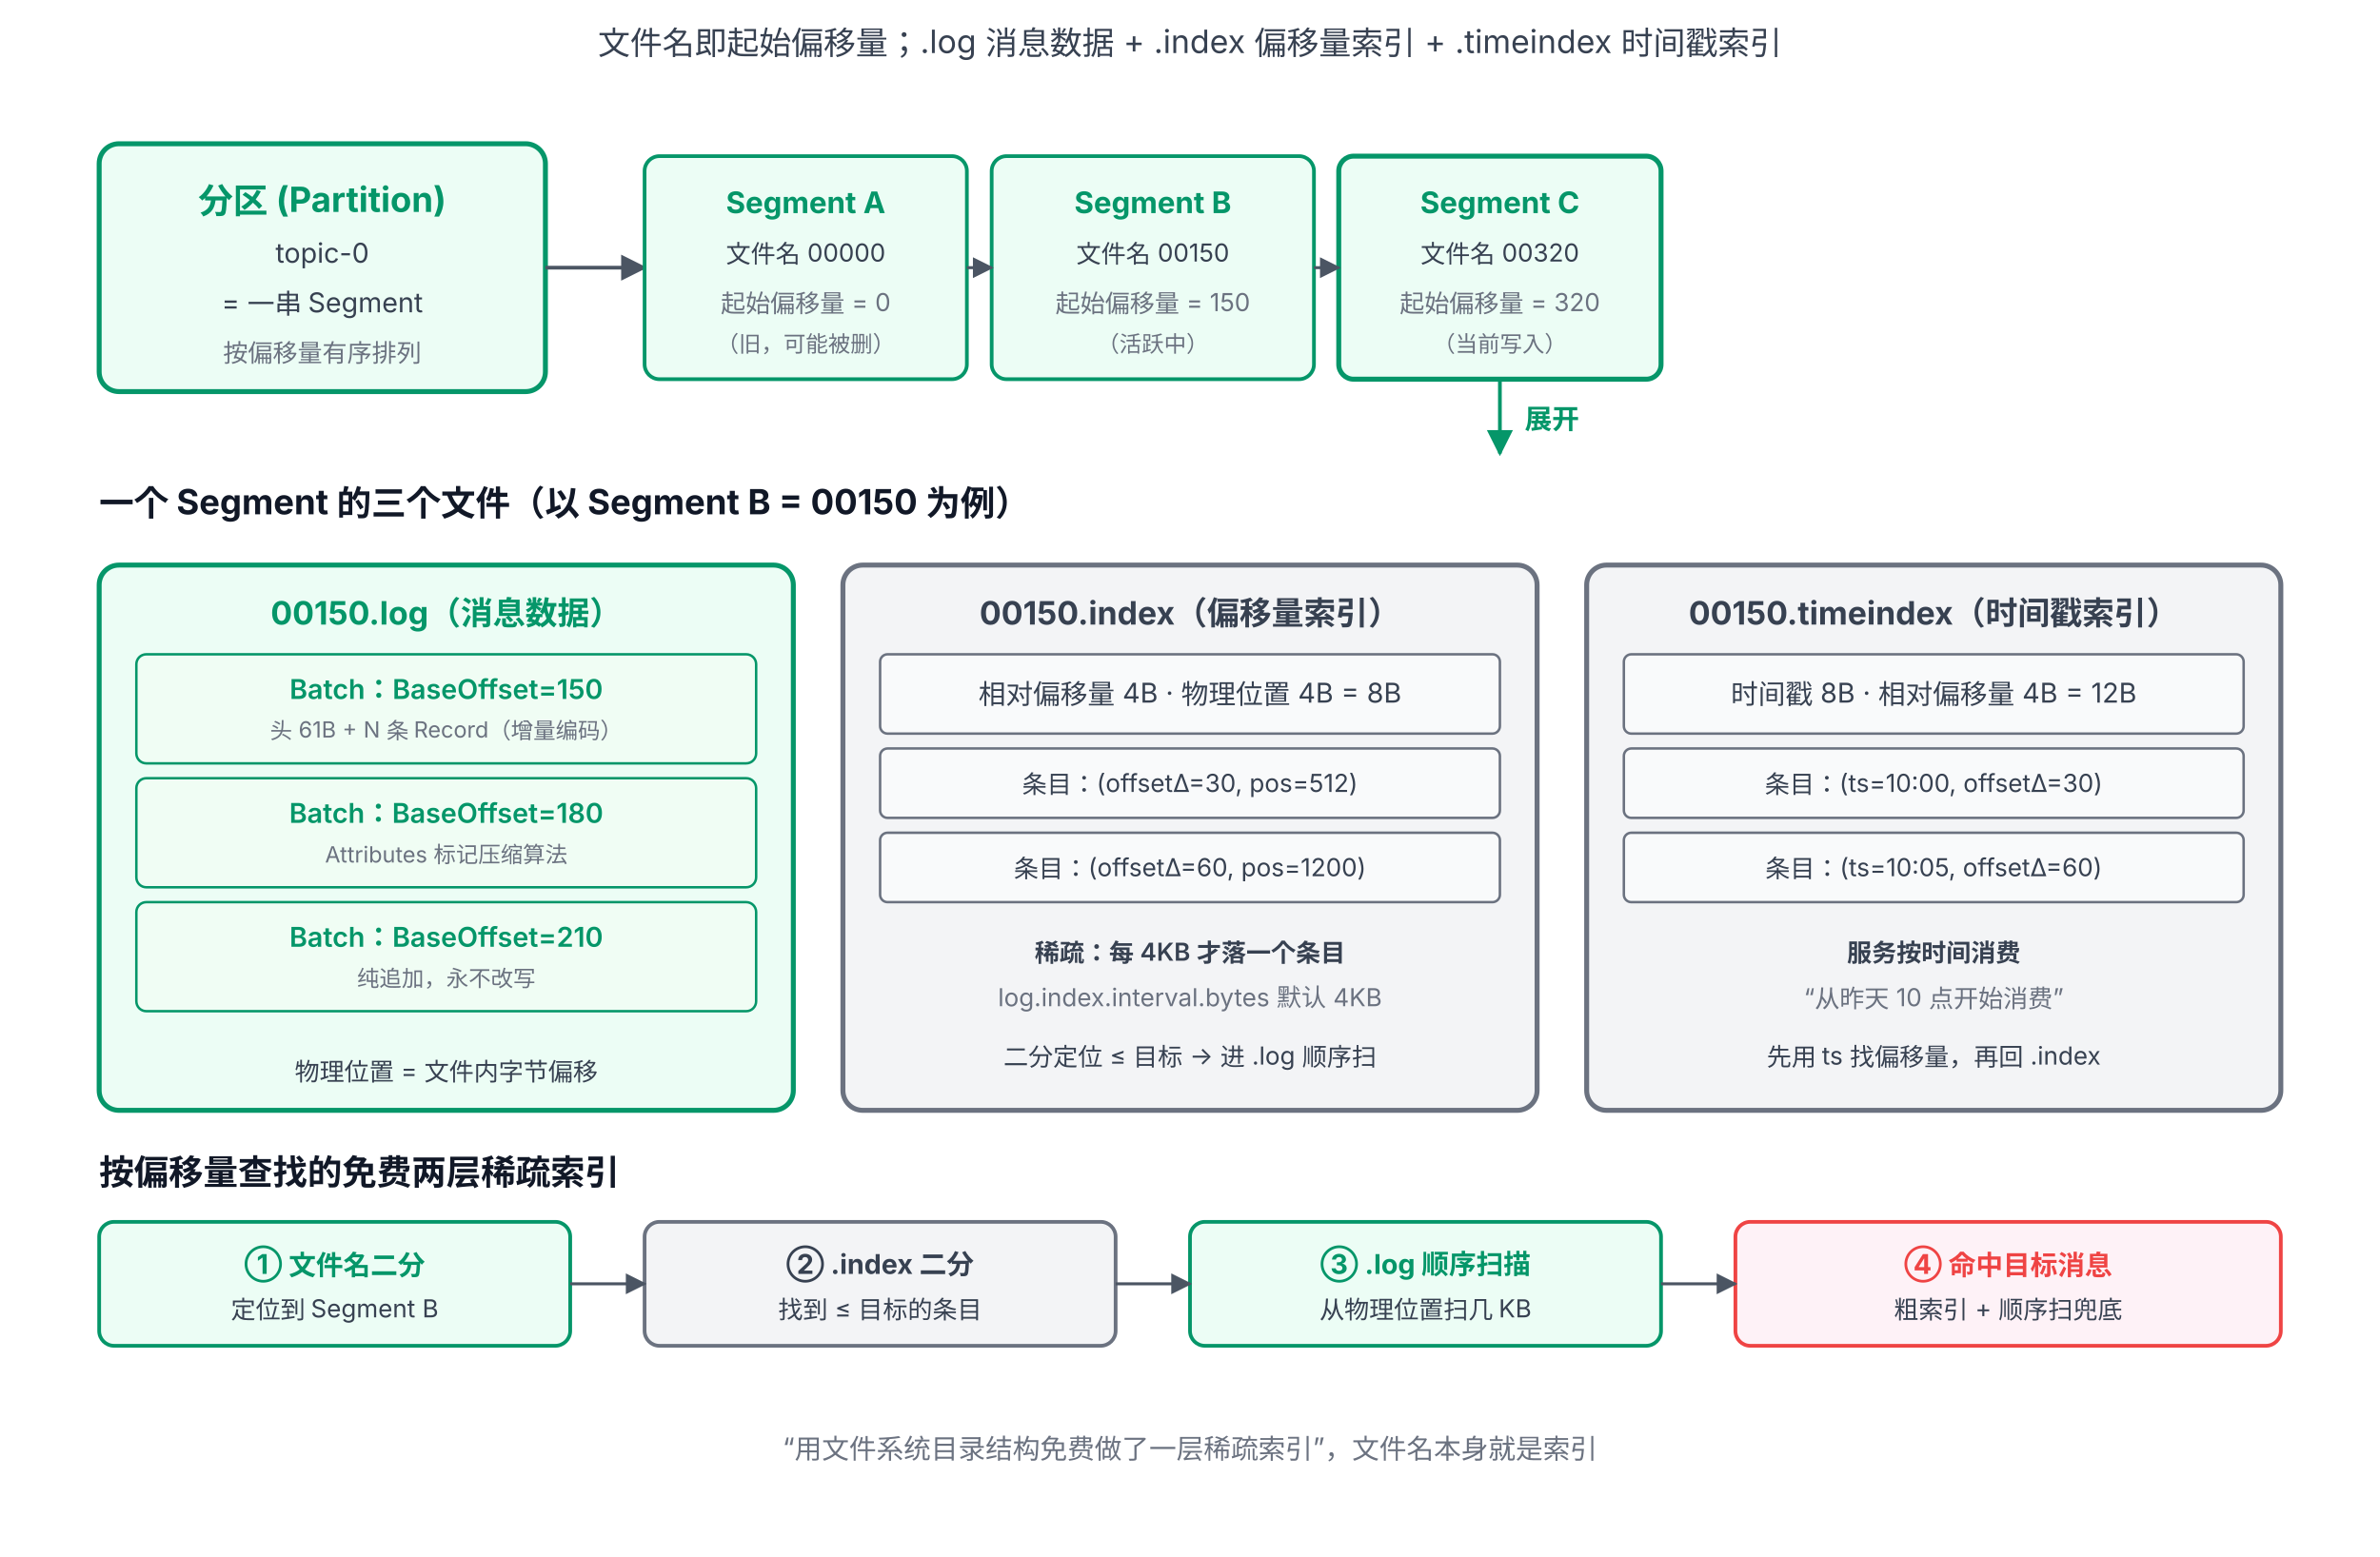
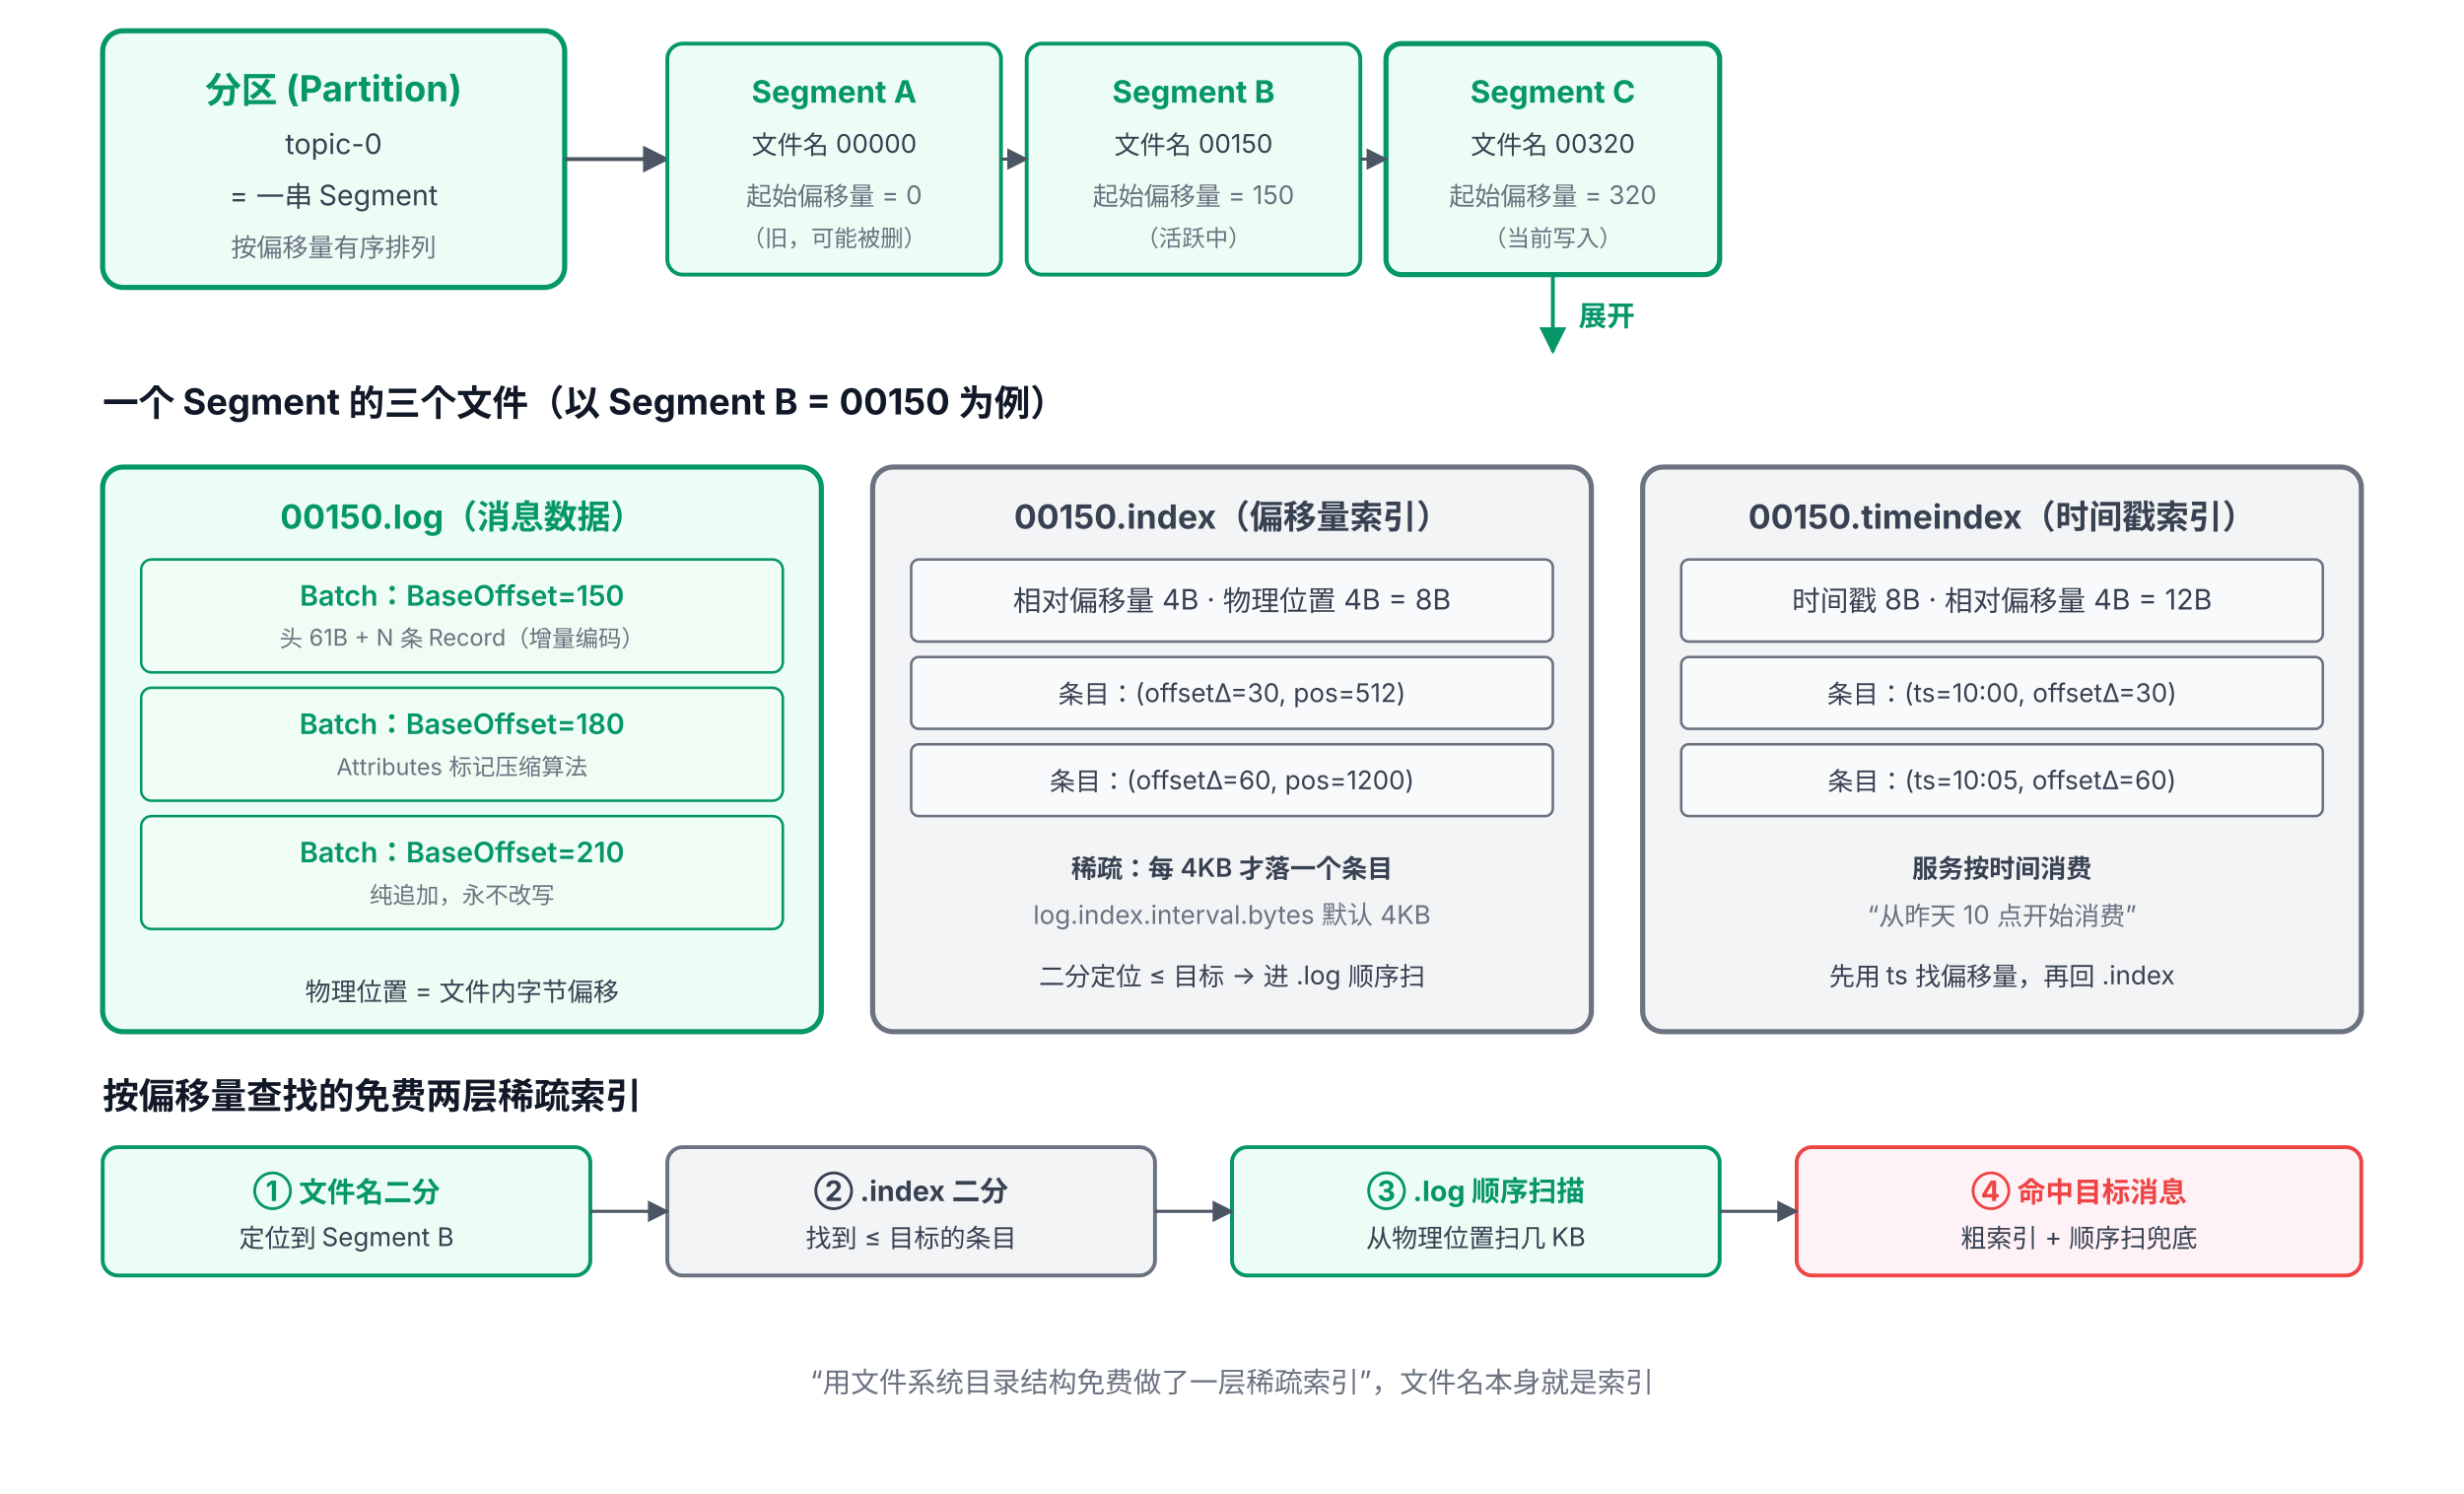
- <svg xmlns="http://www.w3.org/2000/svg" viewBox="0 32 960 628" font-family="system-ui, -apple-system, 'PingFang SC', 'Microsoft YaHei', sans-serif">
+ <svg xmlns="http://www.w3.org/2000/svg" viewBox="0 78 960 582" font-family="system-ui, -apple-system, 'PingFang SC', 'Microsoft YaHei', sans-serif">
  <defs>
    <marker id="arrow" viewBox="0 0 10 10" refX="9" refY="5" markerWidth="7" markerHeight="7" orient="auto-start-reverse">
      <path d="M0,0 L10,5 L0,10 z" fill="#4B5563" />
    </marker>
    <marker id="arrowG" viewBox="0 0 10 10" refX="9" refY="5" markerWidth="7" markerHeight="7" orient="auto-start-reverse">
      <path d="M0,0 L10,5 L0,10 z" fill="#059669" />
    </marker>
  </defs>
-   <text x="480" y="54" text-anchor="middle" font-size="13" fill="#374151">文件名即起始偏移量；.log 消息数据 + .index 偏移量索引 + .timeindex 时间戳索引</text>
  <rect x="40" y="90" width="180" height="100" rx="8" fill="#ECFDF5" stroke="#059669" stroke-width="2" />
  <text x="130" y="118" text-anchor="middle" font-size="14" font-weight="700" fill="#059669">分区 (Partition)</text>
  <text x="130" y="138" text-anchor="middle" font-size="11" fill="#374151">topic-0</text>
  <text x="130" y="158" text-anchor="middle" font-size="11" fill="#374151">= 一串 Segment</text>
  <text x="130" y="178" text-anchor="middle" font-size="10" fill="#6B7280">按偏移量有序排列</text>
  <line x1="220" y1="140" x2="260" y2="140" stroke="#4B5563" stroke-width="1.5" marker-end="url(#arrow)" />
  <rect x="260" y="95" width="130" height="90" rx="6" fill="#ECFDF5" stroke="#059669" stroke-width="1.5" />
  <text x="325" y="118" text-anchor="middle" font-size="12" font-weight="700" fill="#059669">Segment A</text>
  <text x="325" y="138" text-anchor="middle" font-size="10" fill="#374151">文件名 00000</text>
  <text x="325" y="158" text-anchor="middle" font-size="10" fill="#6B7280">起始偏移量 = 0</text>
  <text x="325" y="174" text-anchor="middle" font-size="9" fill="#6B7280">（旧，可能被删）</text>
  <rect x="400" y="95" width="130" height="90" rx="6" fill="#ECFDF5" stroke="#059669" stroke-width="1.5" />
  <text x="465" y="118" text-anchor="middle" font-size="12" font-weight="700" fill="#059669">Segment B</text>
  <text x="465" y="138" text-anchor="middle" font-size="10" fill="#374151">文件名 00150</text>
  <text x="465" y="158" text-anchor="middle" font-size="10" fill="#6B7280">起始偏移量 = 150</text>
  <text x="465" y="174" text-anchor="middle" font-size="9" fill="#6B7280">（活跃中）</text>
  <rect x="540" y="95" width="130" height="90" rx="6" fill="#ECFDF5" stroke="#059669" stroke-width="2" />
  <text x="605" y="118" text-anchor="middle" font-size="12" font-weight="700" fill="#059669">Segment C</text>
  <text x="605" y="138" text-anchor="middle" font-size="10" fill="#374151">文件名 00320</text>
  <text x="605" y="158" text-anchor="middle" font-size="10" fill="#6B7280">起始偏移量 = 320</text>
  <text x="605" y="174" text-anchor="middle" font-size="9" fill="#6B7280">（当前写入）</text>
  <line x1="390" y1="140" x2="400" y2="140" stroke="#4B5563" stroke-width="1.2" marker-end="url(#arrow)" />
  <line x1="530" y1="140" x2="540" y2="140" stroke="#4B5563" stroke-width="1.2" marker-end="url(#arrow)" />
  <line x1="605" y1="185" x2="605" y2="215" stroke="#059669" stroke-width="1.5" marker-end="url(#arrowG)" />
  <text x="615" y="205" font-size="11" font-weight="700" fill="#059669">展开</text>
  <text x="40" y="240" font-size="14" font-weight="700" fill="#111827">一个 Segment 的三个文件（以 Segment B = 00150 为例）</text>
  <rect x="40" y="260" width="280" height="220" rx="8" fill="#ECFDF5" stroke="#059669" stroke-width="2" />
  <text x="180" y="284" text-anchor="middle" font-size="13" font-weight="700" fill="#059669">00150.log（消息数据）</text>
  <rect x="55" y="296" width="250" height="44" rx="4" fill="#F0FDF4" stroke="#059669" stroke-width="1" />
  <text x="180" y="314" text-anchor="middle" font-size="11" font-weight="600" fill="#059669">Batch：BaseOffset=150</text>
  <text x="180" y="330" text-anchor="middle" font-size="9" fill="#6B7280">头 61B + N 条 Record（增量编码）</text>
  <rect x="55" y="346" width="250" height="44" rx="4" fill="#F0FDF4" stroke="#059669" stroke-width="1" />
  <text x="180" y="364" text-anchor="middle" font-size="11" font-weight="600" fill="#059669">Batch：BaseOffset=180</text>
  <text x="180" y="380" text-anchor="middle" font-size="9" fill="#6B7280">Attributes 标记压缩算法</text>
  <rect x="55" y="396" width="250" height="44" rx="4" fill="#F0FDF4" stroke="#059669" stroke-width="1" />
  <text x="180" y="414" text-anchor="middle" font-size="11" font-weight="600" fill="#059669">Batch：BaseOffset=210</text>
  <text x="180" y="430" text-anchor="middle" font-size="9" fill="#6B7280">纯追加，永不改写</text>
  <text x="180" y="468" text-anchor="middle" font-size="10" fill="#374151">物理位置 = 文件内字节偏移</text>
  <rect x="340" y="260" width="280" height="220" rx="8" fill="#F3F4F6" stroke="#6B7280" stroke-width="2" />
  <text x="480" y="284" text-anchor="middle" font-size="13" font-weight="700" fill="#374151">00150.index（偏移量索引）</text>
  <rect x="355" y="296" width="250" height="32" rx="3" fill="#F9FAFB" stroke="#6B7280" stroke-width="1" />
  <text x="480" y="316" text-anchor="middle" font-size="11" fill="#374151">相对偏移量 4B · 物理位置 4B = 8B</text>
  <rect x="355" y="334" width="250" height="28" rx="3" fill="#F9FAFB" stroke="#6B7280" stroke-width="1" />
  <text x="480" y="352" text-anchor="middle" font-size="10" fill="#374151">条目：(offsetΔ=30, pos=512)</text>
  <rect x="355" y="368" width="250" height="28" rx="3" fill="#F9FAFB" stroke="#6B7280" stroke-width="1" />
  <text x="480" y="386" text-anchor="middle" font-size="10" fill="#374151">条目：(offsetΔ=60, pos=1200)</text>
  <text x="480" y="420" text-anchor="middle" font-size="10" font-weight="600" fill="#374151">稀疏：每 4KB 才落一个条目</text>
  <text x="480" y="438" text-anchor="middle" font-size="10" fill="#6B7280">log.index.interval.bytes 默认 4KB</text>
  <text x="480" y="462" text-anchor="middle" font-size="10" fill="#374151">二分定位 ≤ 目标 → 进 .log 顺序扫</text>
  <rect x="640" y="260" width="280" height="220" rx="8" fill="#F3F4F6" stroke="#6B7280" stroke-width="2" />
  <text x="780" y="284" text-anchor="middle" font-size="13" font-weight="700" fill="#374151">00150.timeindex（时间戳索引）</text>
  <rect x="655" y="296" width="250" height="32" rx="3" fill="#F9FAFB" stroke="#6B7280" stroke-width="1" />
  <text x="780" y="316" text-anchor="middle" font-size="11" fill="#374151">时间戳 8B · 相对偏移量 4B = 12B</text>
  <rect x="655" y="334" width="250" height="28" rx="3" fill="#F9FAFB" stroke="#6B7280" stroke-width="1" />
  <text x="780" y="352" text-anchor="middle" font-size="10" fill="#374151">条目：(ts=10:00, offsetΔ=30)</text>
  <rect x="655" y="368" width="250" height="28" rx="3" fill="#F9FAFB" stroke="#6B7280" stroke-width="1" />
  <text x="780" y="386" text-anchor="middle" font-size="10" fill="#374151">条目：(ts=10:05, offsetΔ=60)</text>
  <text x="780" y="420" text-anchor="middle" font-size="10" font-weight="600" fill="#374151">服务按时间消费</text>
  <text x="780" y="438" text-anchor="middle" font-size="10" fill="#6B7280">“从昨天 10 点开始消费”</text>
  <text x="780" y="462" text-anchor="middle" font-size="10" fill="#374151">先用 ts 找偏移量，再回 .index</text>
  <text x="40" y="510" font-size="14" font-weight="700" fill="#111827">按偏移量查找的免费两层稀疏索引</text>
  <rect x="40" y="525" width="190" height="50" rx="6" fill="#ECFDF5" stroke="#059669" stroke-width="1.5" />
  <text x="135" y="546" text-anchor="middle" font-size="11" font-weight="700" fill="#059669">① 文件名二分</text>
  <text x="135" y="564" text-anchor="middle" font-size="10" fill="#374151">定位到 Segment B</text>
  <rect x="260" y="525" width="190" height="50" rx="6" fill="#F3F4F6" stroke="#6B7280" stroke-width="1.5" />
  <text x="355" y="546" text-anchor="middle" font-size="11" font-weight="700" fill="#374151">② .index 二分</text>
  <text x="355" y="564" text-anchor="middle" font-size="10" fill="#374151">找到 ≤ 目标的条目</text>
  <rect x="480" y="525" width="190" height="50" rx="6" fill="#ECFDF5" stroke="#059669" stroke-width="1.5" />
  <text x="575" y="546" text-anchor="middle" font-size="11" font-weight="700" fill="#059669">③ .log 顺序扫描</text>
  <text x="575" y="564" text-anchor="middle" font-size="10" fill="#374151">从物理位置扫几 KB</text>
  <rect x="700" y="525" width="220" height="50" rx="6" fill="#FEF2F7" stroke="#EF4444" stroke-width="1.5" />
  <text x="810" y="546" text-anchor="middle" font-size="11" font-weight="700" fill="#EF4444">④ 命中目标消息</text>
  <text x="810" y="564" text-anchor="middle" font-size="10" fill="#374151">粗索引 + 顺序扫兜底</text>
  <line x1="230" y1="550" x2="260" y2="550" stroke="#4B5563" stroke-width="1.2" marker-end="url(#arrow)" />
  <line x1="450" y1="550" x2="480" y2="550" stroke="#4B5563" stroke-width="1.2" marker-end="url(#arrow)" />
  <line x1="670" y1="550" x2="700" y2="550" stroke="#4B5563" stroke-width="1.2" marker-end="url(#arrow)" />
  <text x="480" y="620" text-anchor="middle" font-size="11" fill="#6B7280">“用文件系统目录结构免费做了一层稀疏索引”，文件名本身就是索引</text>
</svg>
